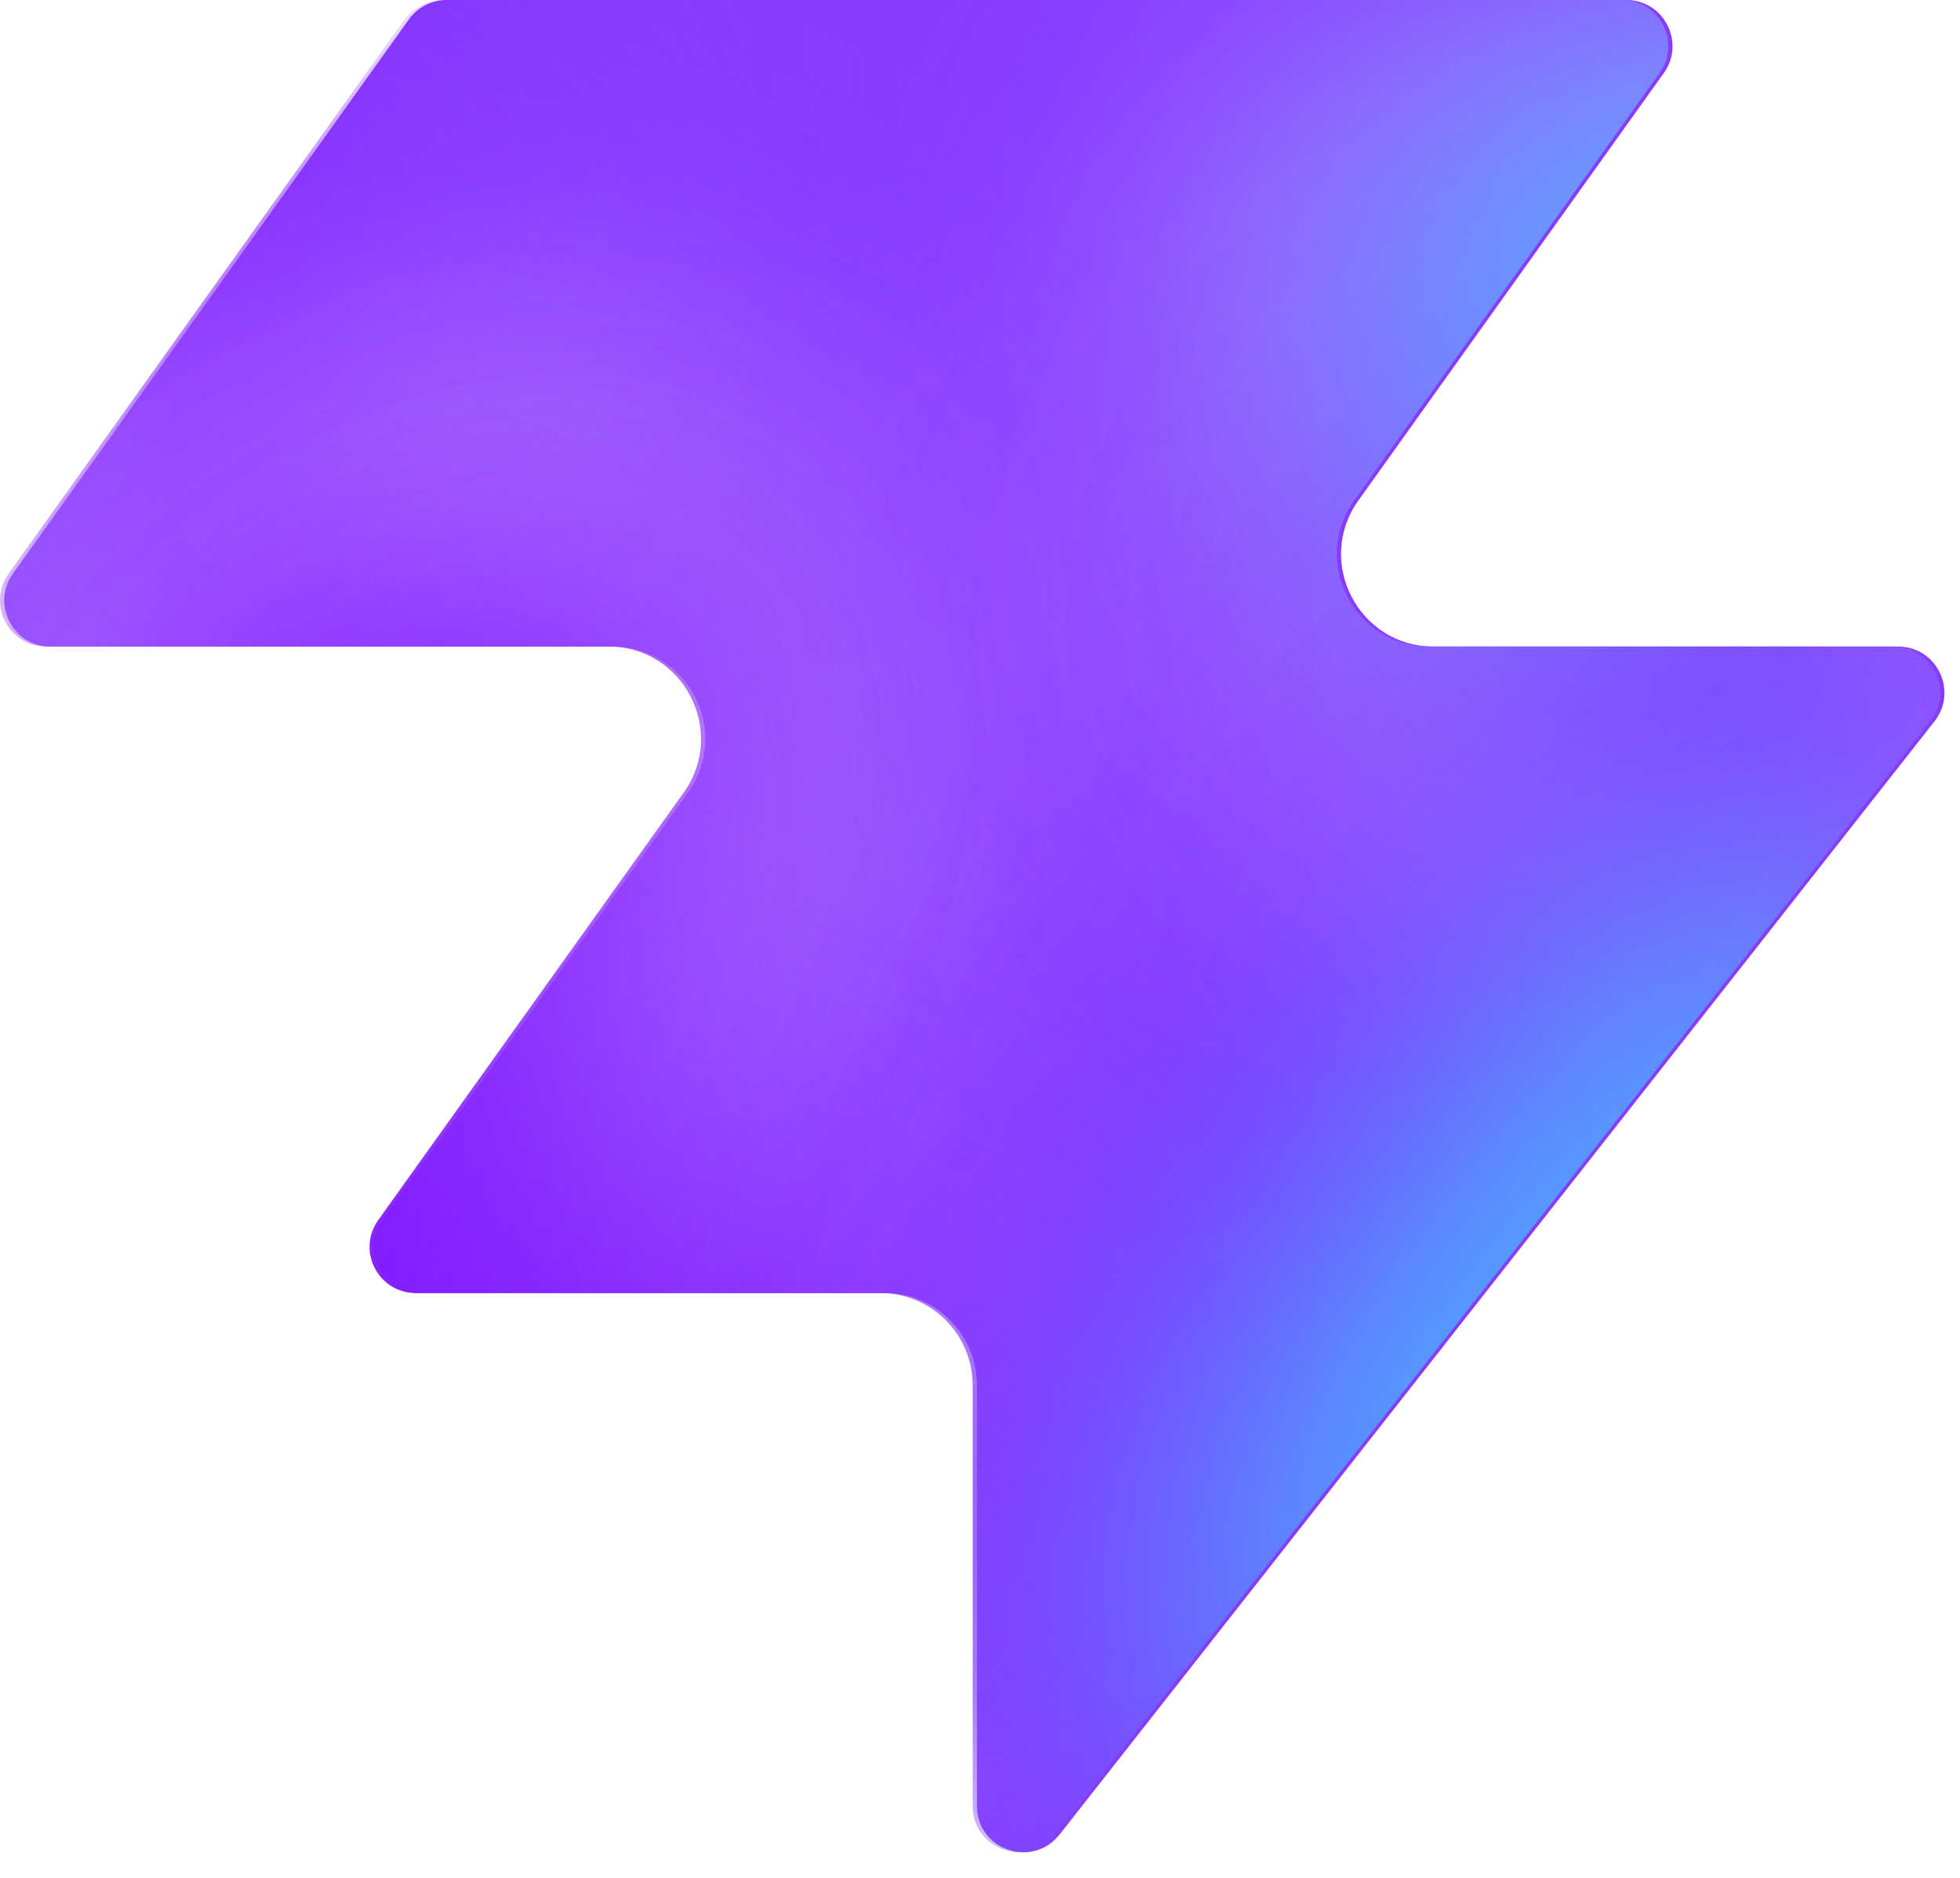
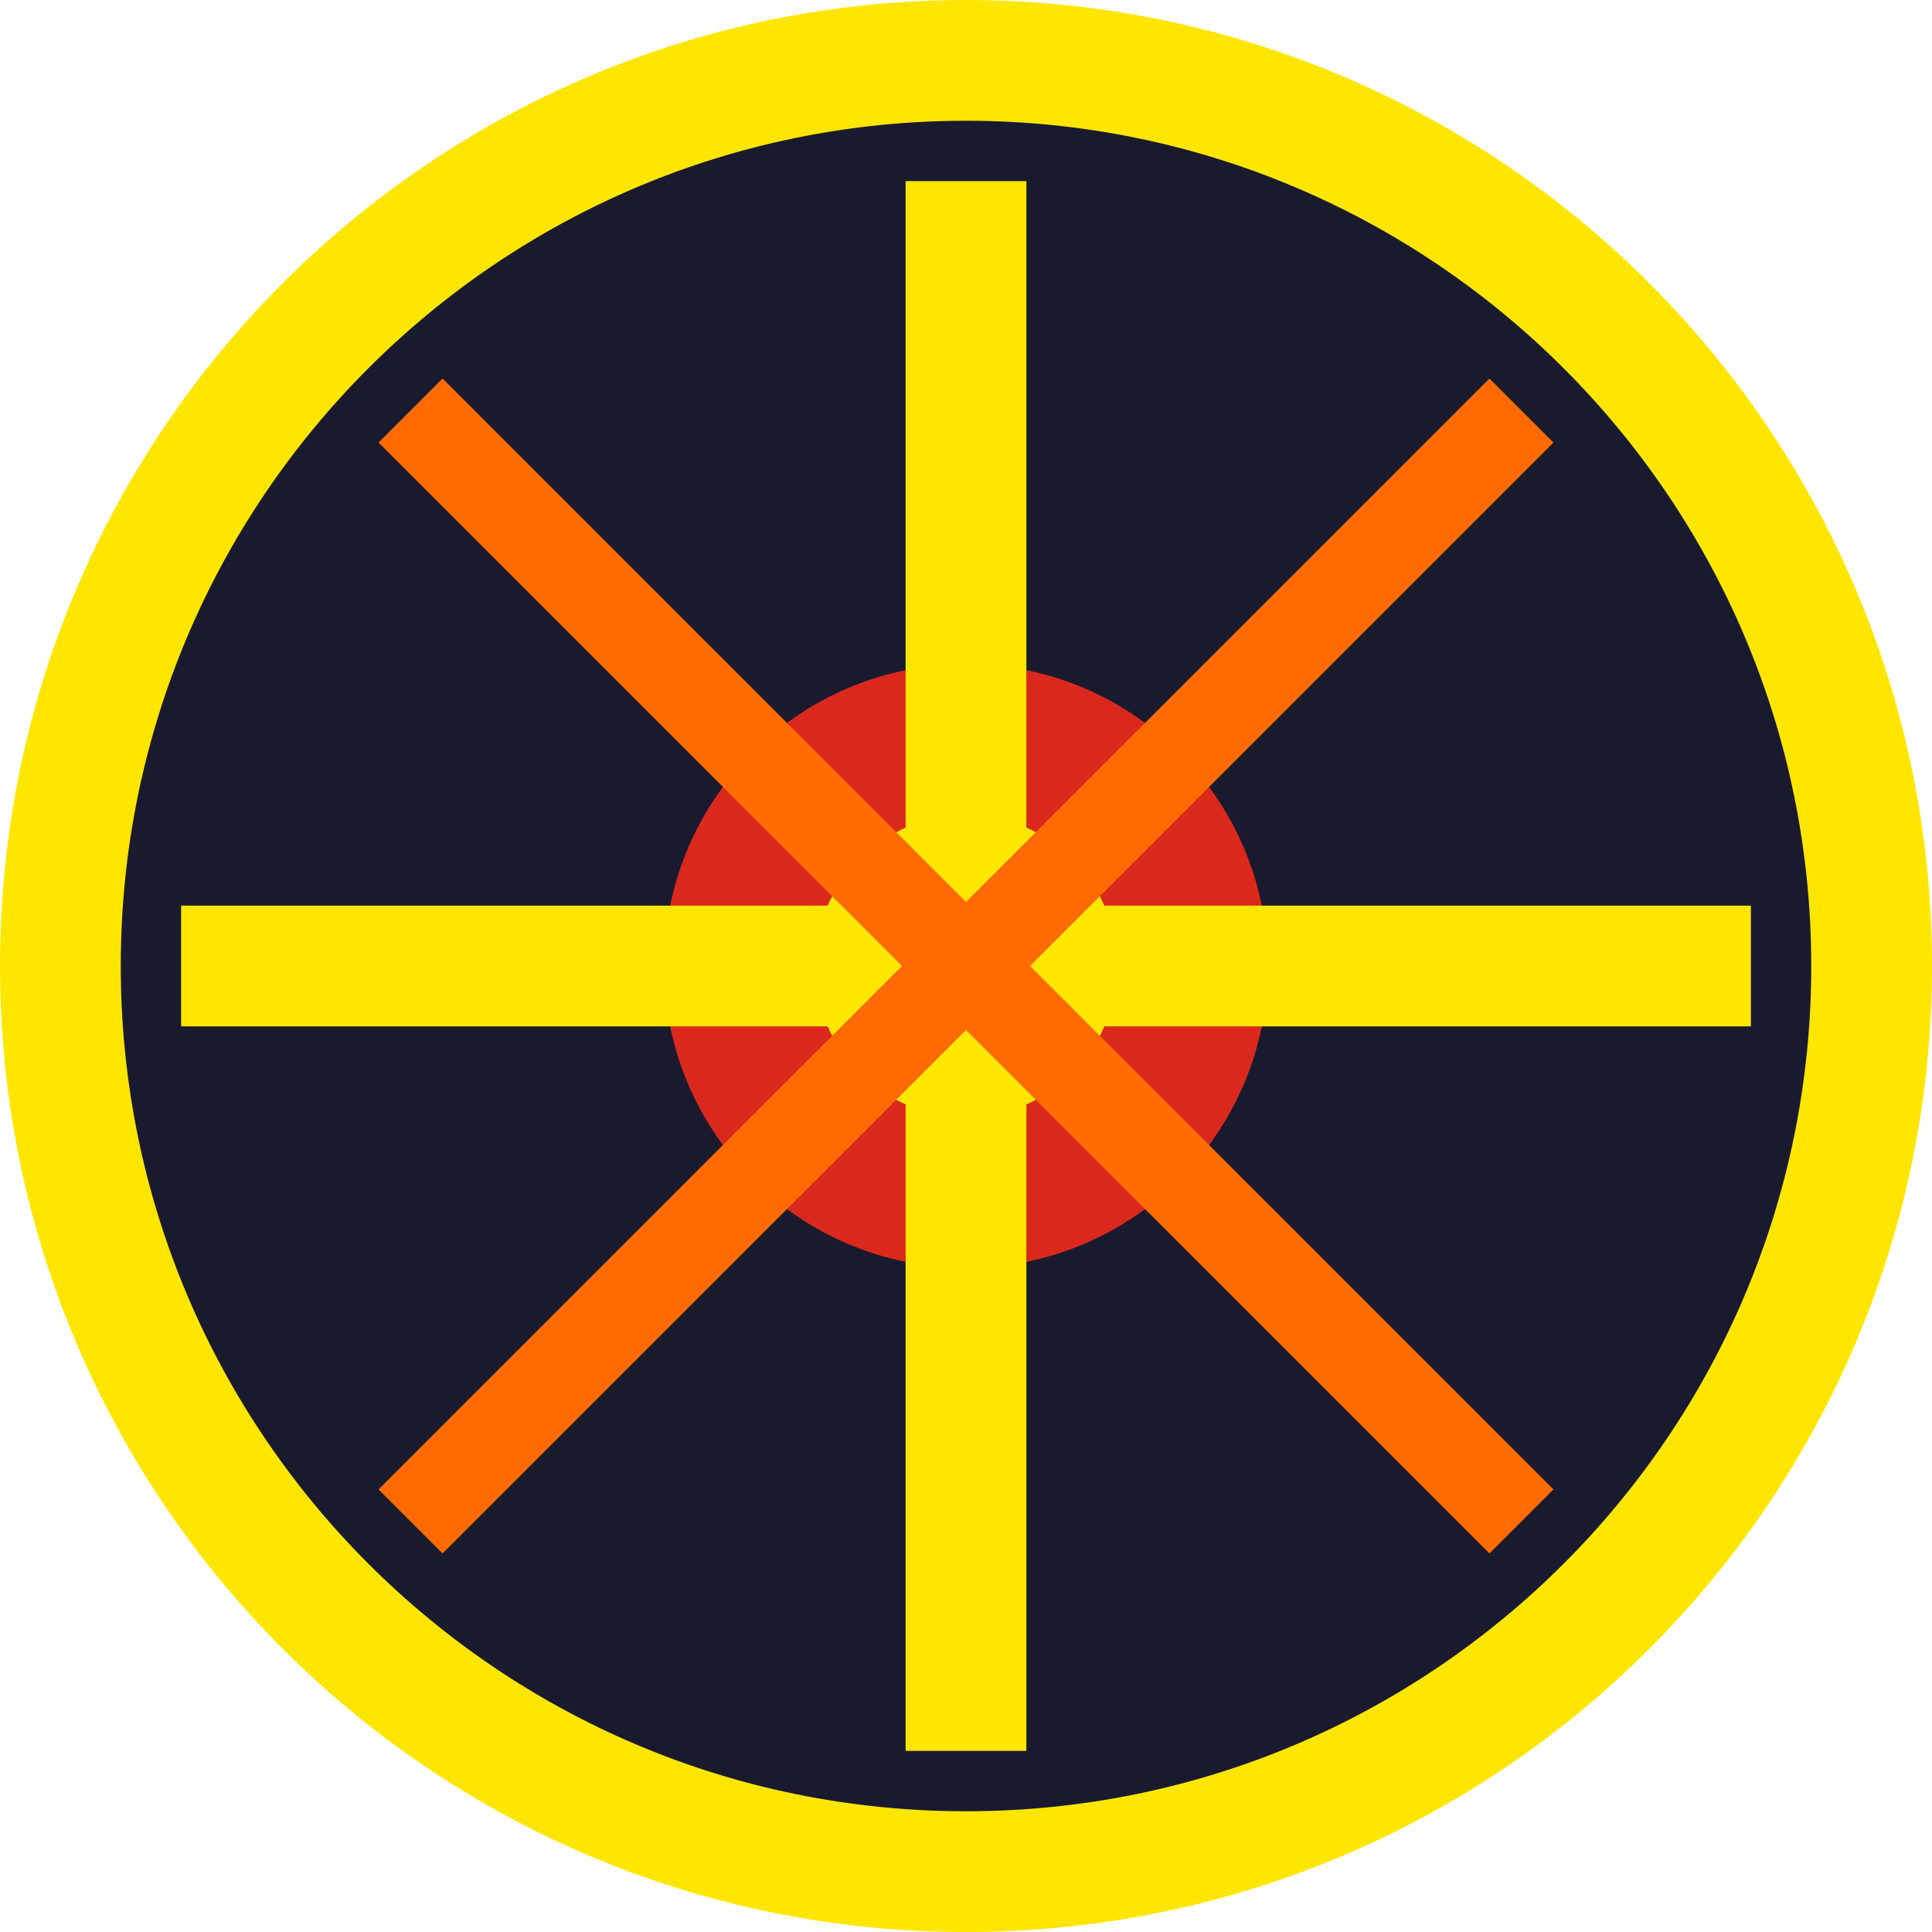
- <svg xmlns="http://www.w3.org/2000/svg" width="48" height="46" fill="none" viewBox="0 0 48 46">
-   <path fill="#863bff" d="M25.946 44.938c-.664.845-2.021.375-2.021-.698V33.937a2.26 2.26 0 0 0-2.262-2.262H10.287c-.92 0-1.456-1.04-.92-1.788l7.48-10.471c1.07-1.497 0-3.578-1.842-3.578H1.237c-.92 0-1.456-1.04-.92-1.788L10.013.474c.214-.297.556-.474.92-.474h28.894c.92 0 1.456 1.04.92 1.788l-7.48 10.471c-1.07 1.498 0 3.579 1.842 3.579h11.377c.943 0 1.473 1.088.89 1.83L25.947 44.94z" style="fill:#863bff;fill:color(display-p3 .525 .23 1);fill-opacity:1" />
-   <mask id="a" width="48" height="46" x="0" y="0" maskUnits="userSpaceOnUse" style="mask-type:alpha">
-     <path fill="#000" d="M25.842 44.938c-.664.844-2.021.375-2.021-.698V33.937a2.26 2.26 0 0 0-2.262-2.262H10.183c-.92 0-1.456-1.04-.92-1.788l7.48-10.471c1.07-1.498 0-3.579-1.842-3.579H1.133c-.92 0-1.456-1.04-.92-1.787L9.91.473c.214-.297.556-.474.92-.474h28.894c.92 0 1.456 1.04.92 1.788l-7.48 10.471c-1.07 1.498 0 3.578 1.842 3.578h11.377c.943 0 1.473 1.088.89 1.832L25.843 44.94z" style="fill:#000;fill-opacity:1" />
-   </mask>
-   <g mask="url(#a)">
-     <g filter="url(#b)">
-       <ellipse cx="5.508" cy="14.704" fill="#ede6ff" rx="5.508" ry="14.704" style="fill:#ede6ff;fill:color(display-p3 .927 .903 1);fill-opacity:1" transform="matrix(.00324 1 1 -.00324 -4.47 31.516)" />
-     </g>
-     <g filter="url(#c)">
-       <ellipse cx="10.399" cy="29.851" fill="#ede6ff" rx="10.399" ry="29.851" style="fill:#ede6ff;fill:color(display-p3 .927 .903 1);fill-opacity:1" transform="matrix(.00324 1 1 -.00324 -39.328 7.883)" />
-     </g>
-     <g filter="url(#d)">
-       <ellipse cx="5.508" cy="30.487" fill="#7e14ff" rx="5.508" ry="30.487" style="fill:#7e14ff;fill:color(display-p3 .492 .077 1);fill-opacity:1" transform="rotate(89.814 -25.913 -14.639)scale(1 -1)" />
-     </g>
-     <g filter="url(#e)">
-       <ellipse cx="5.508" cy="30.599" fill="#7e14ff" rx="5.508" ry="30.599" style="fill:#7e14ff;fill:color(display-p3 .492 .077 1);fill-opacity:1" transform="rotate(89.814 -32.644 -3.334)scale(1 -1)" />
-     </g>
-     <g filter="url(#f)">
-       <ellipse cx="5.508" cy="30.599" fill="#7e14ff" rx="5.508" ry="30.599" style="fill:#7e14ff;fill:color(display-p3 .492 .077 1);fill-opacity:1" transform="matrix(.00324 1 1 -.00324 -34.34 30.47)" />
-     </g>
-     <g filter="url(#g)">
-       <ellipse cx="14.072" cy="22.078" fill="#ede6ff" rx="14.072" ry="22.078" style="fill:#ede6ff;fill:color(display-p3 .927 .903 1);fill-opacity:1" transform="rotate(93.35 24.506 48.493)scale(-1 1)" />
-     </g>
-     <g filter="url(#h)">
-       <ellipse cx="3.47" cy="21.501" fill="#7e14ff" rx="3.47" ry="21.501" style="fill:#7e14ff;fill:color(display-p3 .492 .077 1);fill-opacity:1" transform="rotate(89.009 28.708 47.59)scale(-1 1)" />
-     </g>
-     <g filter="url(#i)">
-       <ellipse cx="3.47" cy="21.501" fill="#7e14ff" rx="3.47" ry="21.501" style="fill:#7e14ff;fill:color(display-p3 .492 .077 1);fill-opacity:1" transform="rotate(89.009 28.708 47.59)scale(-1 1)" />
-     </g>
-     <g filter="url(#j)">
-       <ellipse cx=".387" cy="8.972" fill="#7e14ff" rx="4.407" ry="29.108" style="fill:#7e14ff;fill:color(display-p3 .492 .077 1);fill-opacity:1" transform="rotate(39.51 .387 8.972)" />
-     </g>
-     <g filter="url(#k)">
-       <ellipse cx="47.523" cy="-6.092" fill="#7e14ff" rx="4.407" ry="29.108" style="fill:#7e14ff;fill:color(display-p3 .492 .077 1);fill-opacity:1" transform="rotate(37.892 47.523 -6.092)" />
-     </g>
-     <g filter="url(#l)">
-       <ellipse cx="41.412" cy="6.333" fill="#47bfff" rx="5.971" ry="9.665" style="fill:#47bfff;fill:color(display-p3 .28 .748 1);fill-opacity:1" transform="rotate(37.892 41.412 6.333)" />
-     </g>
-     <g filter="url(#m)">
-       <ellipse cx="-1.879" cy="38.332" fill="#7e14ff" rx="4.407" ry="29.108" style="fill:#7e14ff;fill:color(display-p3 .492 .077 1);fill-opacity:1" transform="rotate(37.892 -1.88 38.332)" />
-     </g>
-     <g filter="url(#n)">
-       <ellipse cx="-1.879" cy="38.332" fill="#7e14ff" rx="4.407" ry="29.108" style="fill:#7e14ff;fill:color(display-p3 .492 .077 1);fill-opacity:1" transform="rotate(37.892 -1.88 38.332)" />
-     </g>
-     <g filter="url(#o)">
-       <ellipse cx="35.651" cy="29.907" fill="#7e14ff" rx="4.407" ry="29.108" style="fill:#7e14ff;fill:color(display-p3 .492 .077 1);fill-opacity:1" transform="rotate(37.892 35.651 29.907)" />
-     </g>
-     <g filter="url(#p)">
-       <ellipse cx="38.418" cy="32.4" fill="#47bfff" rx="5.971" ry="15.297" style="fill:#47bfff;fill:color(display-p3 .28 .748 1);fill-opacity:1" transform="rotate(37.892 38.418 32.4)" />
-     </g>
-   </g>
-   <defs>
-     <filter id="b" width="60.045" height="41.654" x="-19.77" y="16.149" color-interpolation-filters="sRGB" filterUnits="userSpaceOnUse">
-       <feFlood flood-opacity="0" result="BackgroundImageFix" />
-       <feBlend in="SourceGraphic" in2="BackgroundImageFix" result="shape" />
-       <feGaussianBlur result="effect1_foregroundBlur_2002_17158" stdDeviation="7.659" />
-     </filter>
-     <filter id="c" width="90.34" height="51.437" x="-54.613" y="-7.533" color-interpolation-filters="sRGB" filterUnits="userSpaceOnUse">
-       <feFlood flood-opacity="0" result="BackgroundImageFix" />
-       <feBlend in="SourceGraphic" in2="BackgroundImageFix" result="shape" />
-       <feGaussianBlur result="effect1_foregroundBlur_2002_17158" stdDeviation="7.659" />
-     </filter>
-     <filter id="d" width="79.355" height="29.4" x="-49.64" y="2.03" color-interpolation-filters="sRGB" filterUnits="userSpaceOnUse">
-       <feFlood flood-opacity="0" result="BackgroundImageFix" />
-       <feBlend in="SourceGraphic" in2="BackgroundImageFix" result="shape" />
-       <feGaussianBlur result="effect1_foregroundBlur_2002_17158" stdDeviation="4.596" />
-     </filter>
-     <filter id="e" width="79.579" height="29.4" x="-45.045" y="20.029" color-interpolation-filters="sRGB" filterUnits="userSpaceOnUse">
-       <feFlood flood-opacity="0" result="BackgroundImageFix" />
-       <feBlend in="SourceGraphic" in2="BackgroundImageFix" result="shape" />
-       <feGaussianBlur result="effect1_foregroundBlur_2002_17158" stdDeviation="4.596" />
-     </filter>
-     <filter id="f" width="79.579" height="29.4" x="-43.513" y="21.178" color-interpolation-filters="sRGB" filterUnits="userSpaceOnUse">
-       <feFlood flood-opacity="0" result="BackgroundImageFix" />
-       <feBlend in="SourceGraphic" in2="BackgroundImageFix" result="shape" />
-       <feGaussianBlur result="effect1_foregroundBlur_2002_17158" stdDeviation="4.596" />
-     </filter>
-     <filter id="g" width="74.749" height="58.852" x="15.756" y="-17.901" color-interpolation-filters="sRGB" filterUnits="userSpaceOnUse">
-       <feFlood flood-opacity="0" result="BackgroundImageFix" />
-       <feBlend in="SourceGraphic" in2="BackgroundImageFix" result="shape" />
-       <feGaussianBlur result="effect1_foregroundBlur_2002_17158" stdDeviation="7.659" />
-     </filter>
-     <filter id="h" width="61.377" height="25.362" x="23.548" y="2.284" color-interpolation-filters="sRGB" filterUnits="userSpaceOnUse">
-       <feFlood flood-opacity="0" result="BackgroundImageFix" />
-       <feBlend in="SourceGraphic" in2="BackgroundImageFix" result="shape" />
-       <feGaussianBlur result="effect1_foregroundBlur_2002_17158" stdDeviation="4.596" />
-     </filter>
-     <filter id="i" width="61.377" height="25.362" x="23.548" y="2.284" color-interpolation-filters="sRGB" filterUnits="userSpaceOnUse">
-       <feFlood flood-opacity="0" result="BackgroundImageFix" />
-       <feBlend in="SourceGraphic" in2="BackgroundImageFix" result="shape" />
-       <feGaussianBlur result="effect1_foregroundBlur_2002_17158" stdDeviation="4.596" />
-     </filter>
-     <filter id="j" width="56.045" height="63.649" x="-27.636" y="-22.853" color-interpolation-filters="sRGB" filterUnits="userSpaceOnUse">
-       <feFlood flood-opacity="0" result="BackgroundImageFix" />
-       <feBlend in="SourceGraphic" in2="BackgroundImageFix" result="shape" />
-       <feGaussianBlur result="effect1_foregroundBlur_2002_17158" stdDeviation="4.596" />
-     </filter>
-     <filter id="k" width="54.814" height="64.646" x="20.116" y="-38.415" color-interpolation-filters="sRGB" filterUnits="userSpaceOnUse">
-       <feFlood flood-opacity="0" result="BackgroundImageFix" />
-       <feBlend in="SourceGraphic" in2="BackgroundImageFix" result="shape" />
-       <feGaussianBlur result="effect1_foregroundBlur_2002_17158" stdDeviation="4.596" />
-     </filter>
-     <filter id="l" width="33.541" height="35.313" x="24.641" y="-11.323" color-interpolation-filters="sRGB" filterUnits="userSpaceOnUse">
-       <feFlood flood-opacity="0" result="BackgroundImageFix" />
-       <feBlend in="SourceGraphic" in2="BackgroundImageFix" result="shape" />
-       <feGaussianBlur result="effect1_foregroundBlur_2002_17158" stdDeviation="4.596" />
-     </filter>
-     <filter id="m" width="54.814" height="64.646" x="-29.286" y="6.009" color-interpolation-filters="sRGB" filterUnits="userSpaceOnUse">
-       <feFlood flood-opacity="0" result="BackgroundImageFix" />
-       <feBlend in="SourceGraphic" in2="BackgroundImageFix" result="shape" />
-       <feGaussianBlur result="effect1_foregroundBlur_2002_17158" stdDeviation="4.596" />
-     </filter>
-     <filter id="n" width="54.814" height="64.646" x="-29.286" y="6.009" color-interpolation-filters="sRGB" filterUnits="userSpaceOnUse">
-       <feFlood flood-opacity="0" result="BackgroundImageFix" />
-       <feBlend in="SourceGraphic" in2="BackgroundImageFix" result="shape" />
-       <feGaussianBlur result="effect1_foregroundBlur_2002_17158" stdDeviation="4.596" />
-     </filter>
-     <filter id="o" width="54.814" height="64.646" x="8.244" y="-2.416" color-interpolation-filters="sRGB" filterUnits="userSpaceOnUse">
-       <feFlood flood-opacity="0" result="BackgroundImageFix" />
-       <feBlend in="SourceGraphic" in2="BackgroundImageFix" result="shape" />
-       <feGaussianBlur result="effect1_foregroundBlur_2002_17158" stdDeviation="4.596" />
-     </filter>
-     <filter id="p" width="39.409" height="43.623" x="18.713" y="10.588" color-interpolation-filters="sRGB" filterUnits="userSpaceOnUse">
-       <feFlood flood-opacity="0" result="BackgroundImageFix" />
-       <feBlend in="SourceGraphic" in2="BackgroundImageFix" result="shape" />
-       <feGaussianBlur result="effect1_foregroundBlur_2002_17158" stdDeviation="4.596" />
-     </filter>
-   </defs>
+ <svg xmlns="http://www.w3.org/2000/svg" viewBox="0 0 32 32" role="img">
+   <circle cx="16" cy="16" r="15" fill="#1A1A2E" stroke="#FFE600" stroke-width="2" />
+   <circle cx="16" cy="16" r="5" fill="#DA291C" />
+   <circle cx="16" cy="16" r="2.5" fill="#FFE600" />
+   <line x1="16" y1="3" x2="16" y2="29" stroke="#FFE600" stroke-width="2" />
+   <line x1="3" y1="16" x2="29" y2="16" stroke="#FFE600" stroke-width="2" />
+   <line x1="6.8" y1="6.8" x2="25.2" y2="25.2" stroke="#FF6B00" stroke-width="1.5" />
+   <line x1="25.2" y1="6.8" x2="6.8" y2="25.2" stroke="#FF6B00" stroke-width="1.5" />
</svg>
